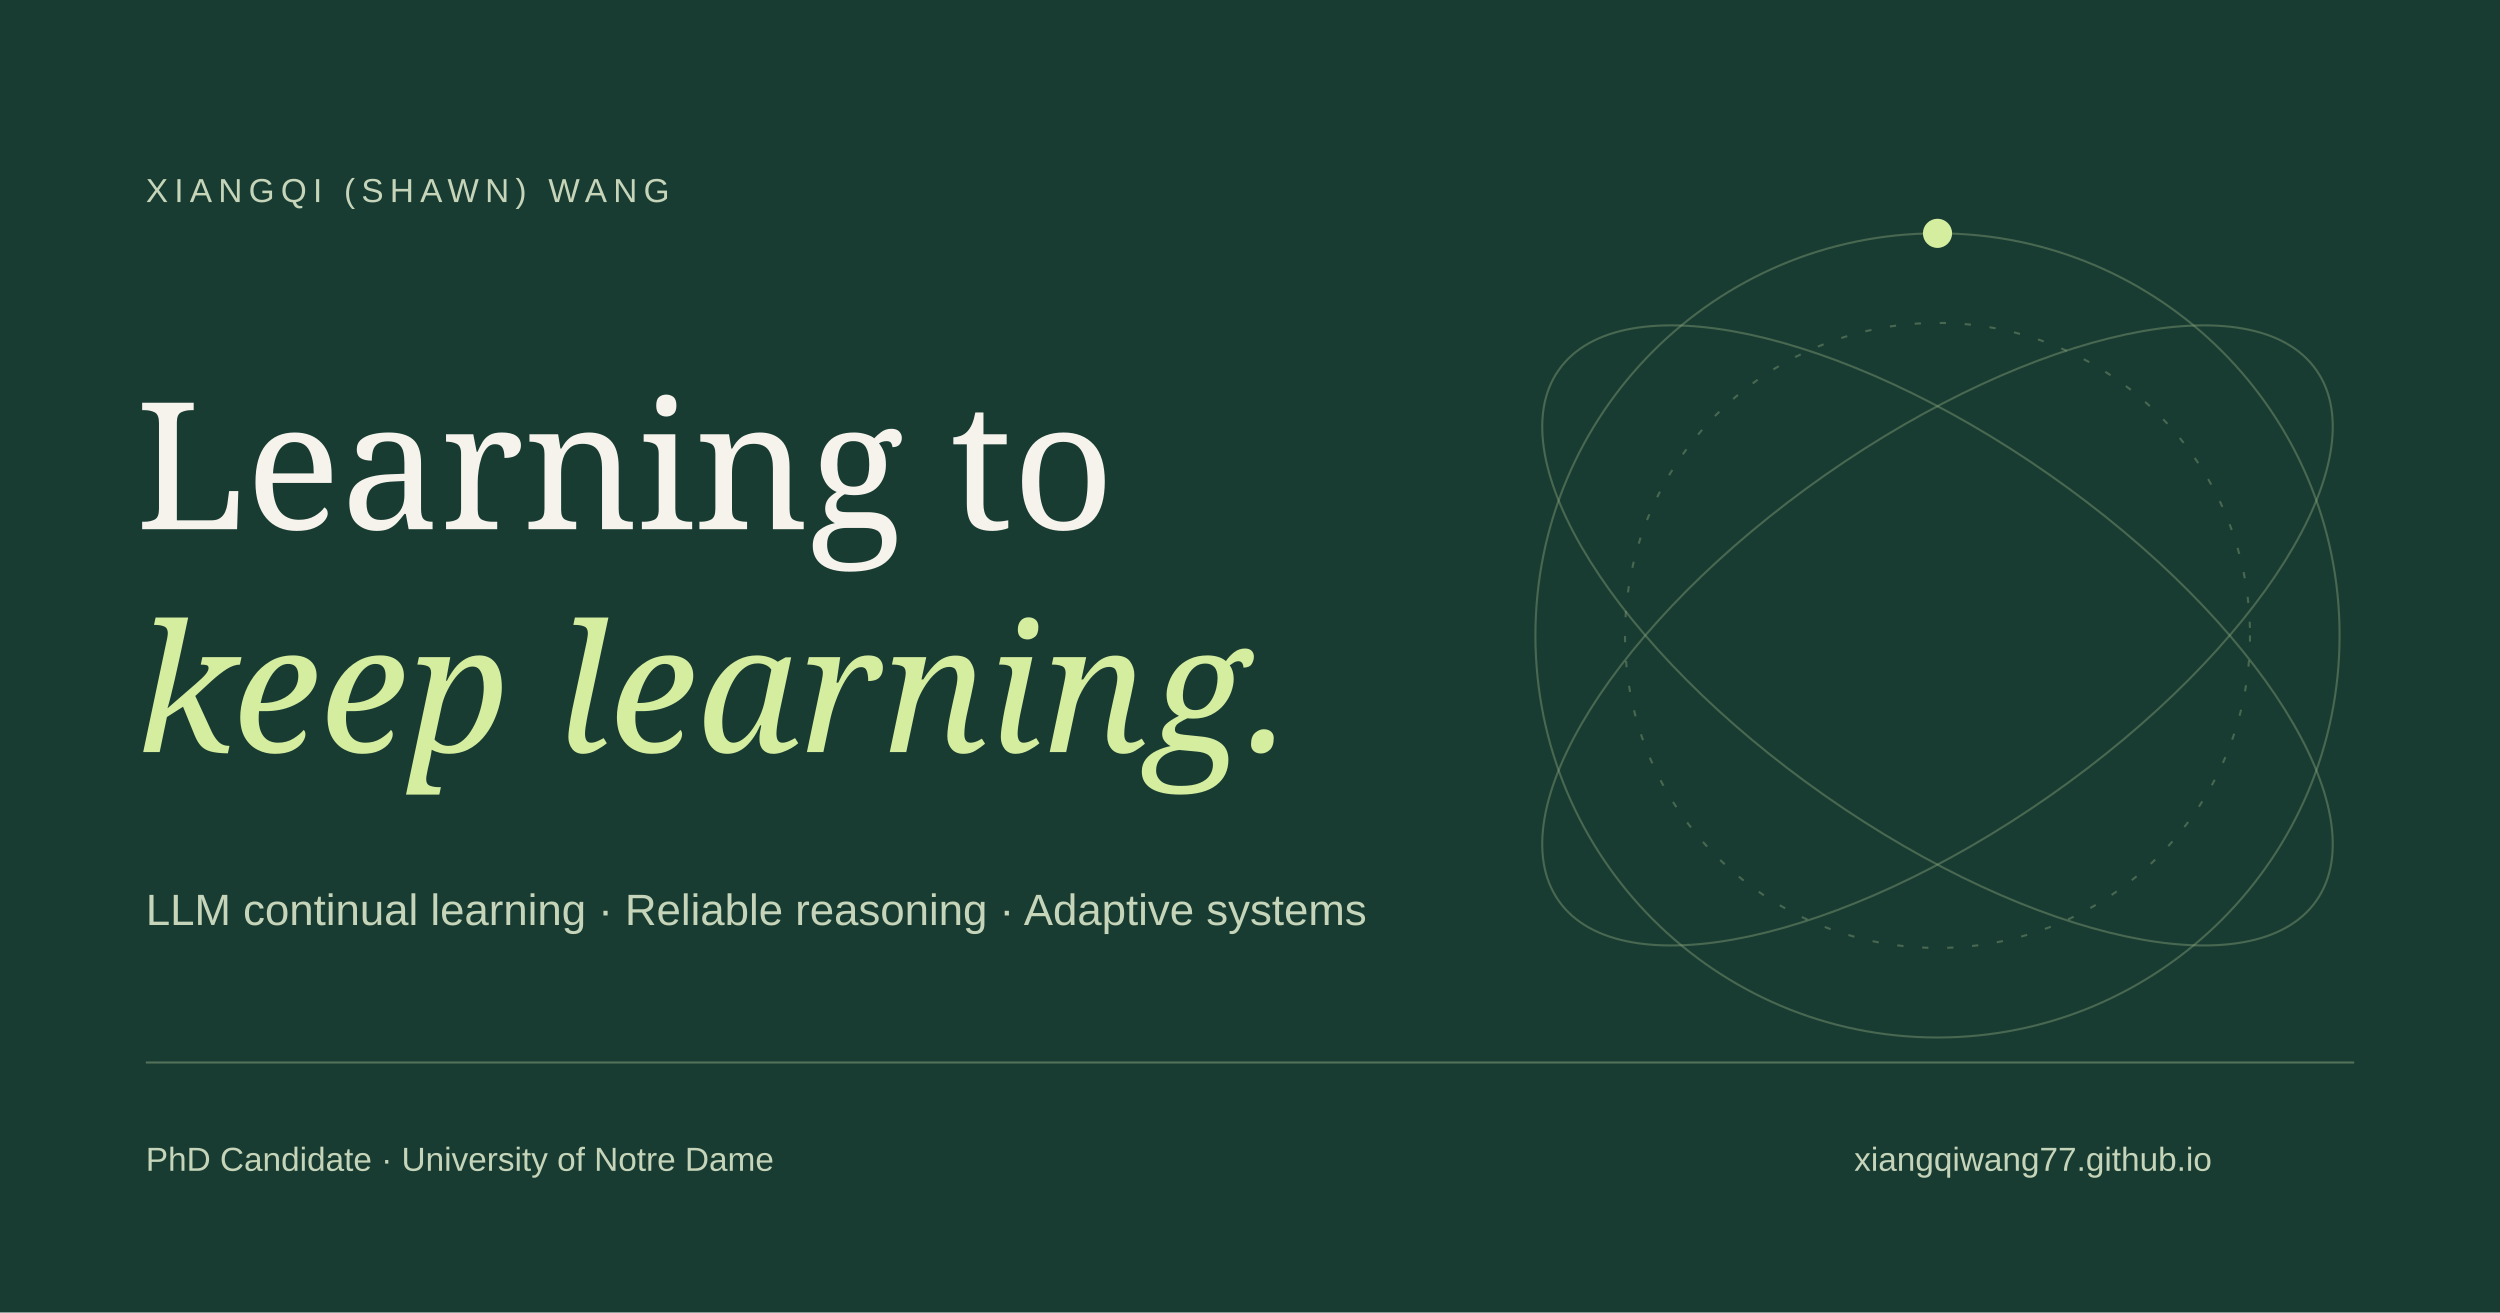
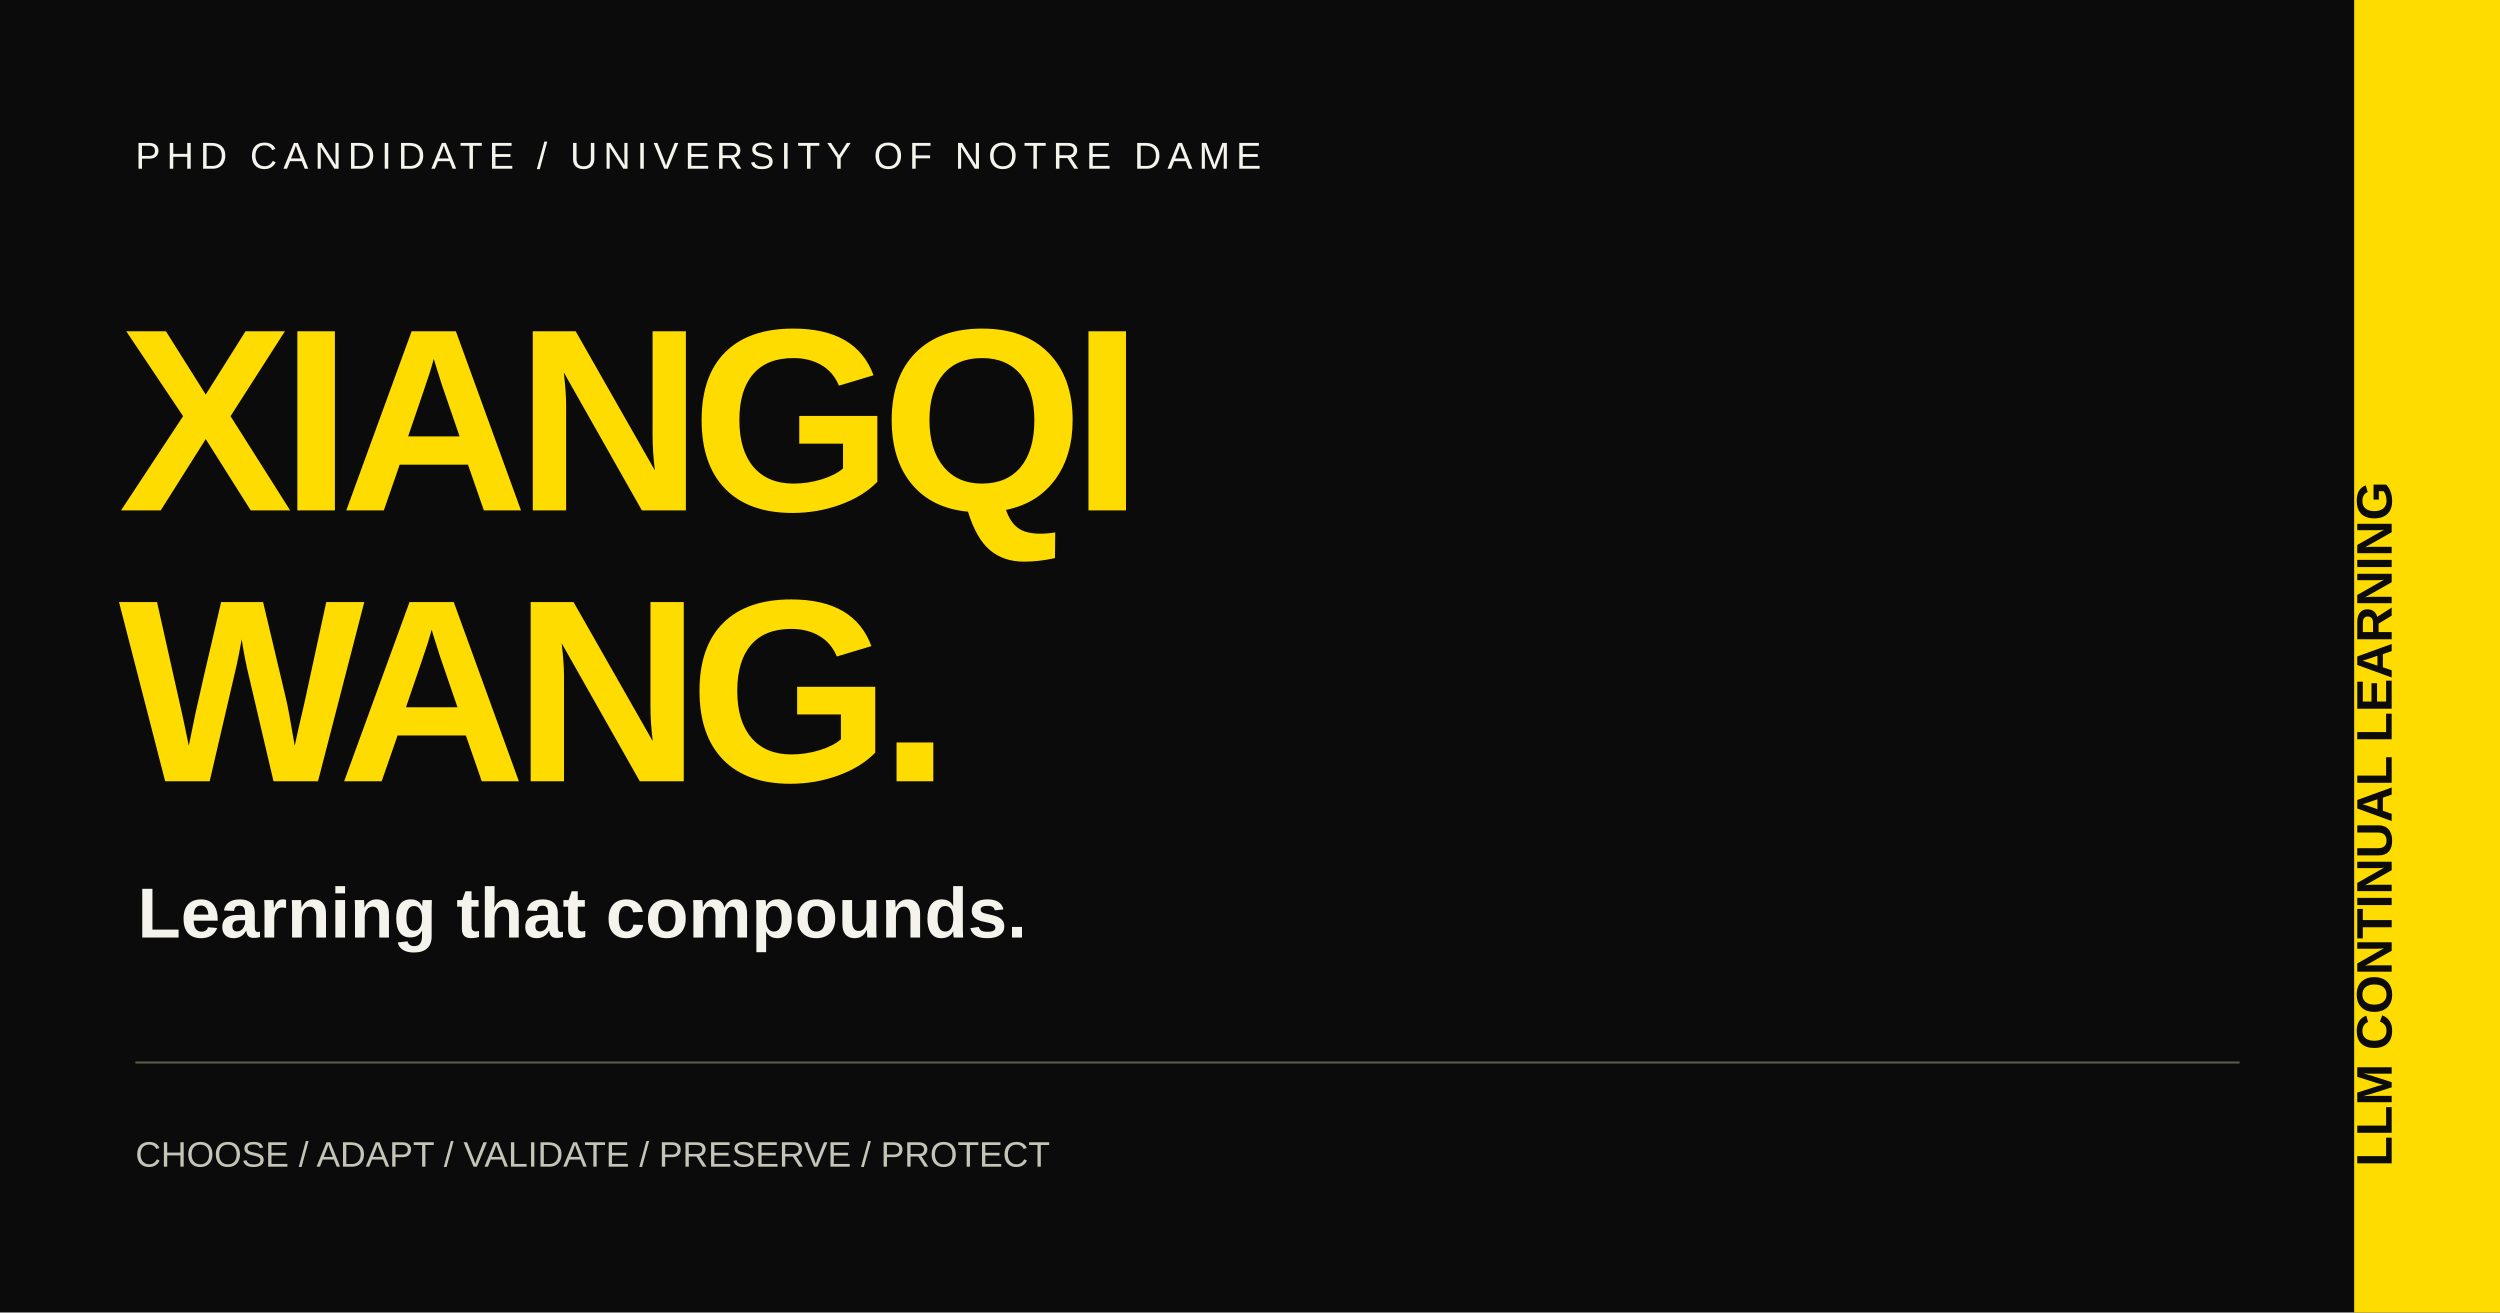
<svg xmlns="http://www.w3.org/2000/svg" width="1200" height="630" viewBox="0 0 1200 630">
-   <rect width="1200" height="630" fill="#183c32" />
-   <g fill="none" stroke="#92ab7f" stroke-opacity=".4">
-     <circle cx="930" cy="305" r="193" />
-     <ellipse cx="930" cy="305" rx="222" ry="94" transform="rotate(-35 930 305)" />
-     <ellipse cx="930" cy="305" rx="222" ry="94" transform="rotate(35 930 305)" />
-     <circle cx="930" cy="305" r="150" stroke-dasharray="3 9" />
+   <rect width="1200" height="630" fill="#0b0b0b" />
+   <rect x="1130" width="70" height="630" fill="#ffdc00" />
+   <text x="65" y="81" fill="#f4f4ed" font-family="Arial,sans-serif" font-size="18" letter-spacing="3">PHD CANDIDATE / UNIVERSITY OF NOTRE DAME</text>
+   <g fill="#ffdc00" font-family="Arial,sans-serif" font-weight="900" font-size="125" letter-spacing="-6">
+     <text x="57" y="245">XIANGQI</text>
+     <text x="57" y="375">WANG.</text>
  </g>
-   <circle cx="930" cy="112" r="7" fill="#d5ed9f" />
-   <text x="70" y="97" fill="#c6d5b9" font-family="Arial,sans-serif" font-size="16" letter-spacing="3">XIANGQI (SHAWN) WANG</text>
-   <text x="65" y="254" fill="#f5f3ec" font-family="Georgia,serif" font-size="85">Learning to</text>
-   <text x="65" y="361" fill="#d5ed9f" font-family="Georgia,serif" font-style="italic" font-size="85">keep learning.</text>
-   <text x="70" y="444" fill="#c6d5b9" font-family="Arial,sans-serif" font-size="21">LLM continual learning · Reliable reasoning · Adaptive systems</text>
-   <path d="M70 510h1060" stroke="#527158" />
-   <text x="70" y="562" fill="#c6d5b9" font-family="Arial,sans-serif" font-size="16">PhD Candidate · University of Notre Dame</text>
-   <text x="890" y="562" fill="#c6d5b9" font-family="Arial,sans-serif" font-size="16">xiangqiwang77.github.io</text>
+   <text x="66" y="450" fill="#f4f4ed" font-family="Arial,sans-serif" font-size="34" font-weight="700">Learning that compounds.</text>
+   <path d="M65 510h1010" stroke="#5b5b4d" />
+   <text x="65" y="560" fill="#c4c4b8" font-family="Arial,sans-serif" font-size="17">CHOOSE / ADAPT / VALIDATE / PRESERVE / PROTECT</text>
+   <text x="1148" y="560" fill="#0b0b0b" font-family="Arial,sans-serif" font-size="24" font-weight="900" transform="rotate(-90 1148 560)">LLM CONTINUAL LEARNING</text>
</svg>
